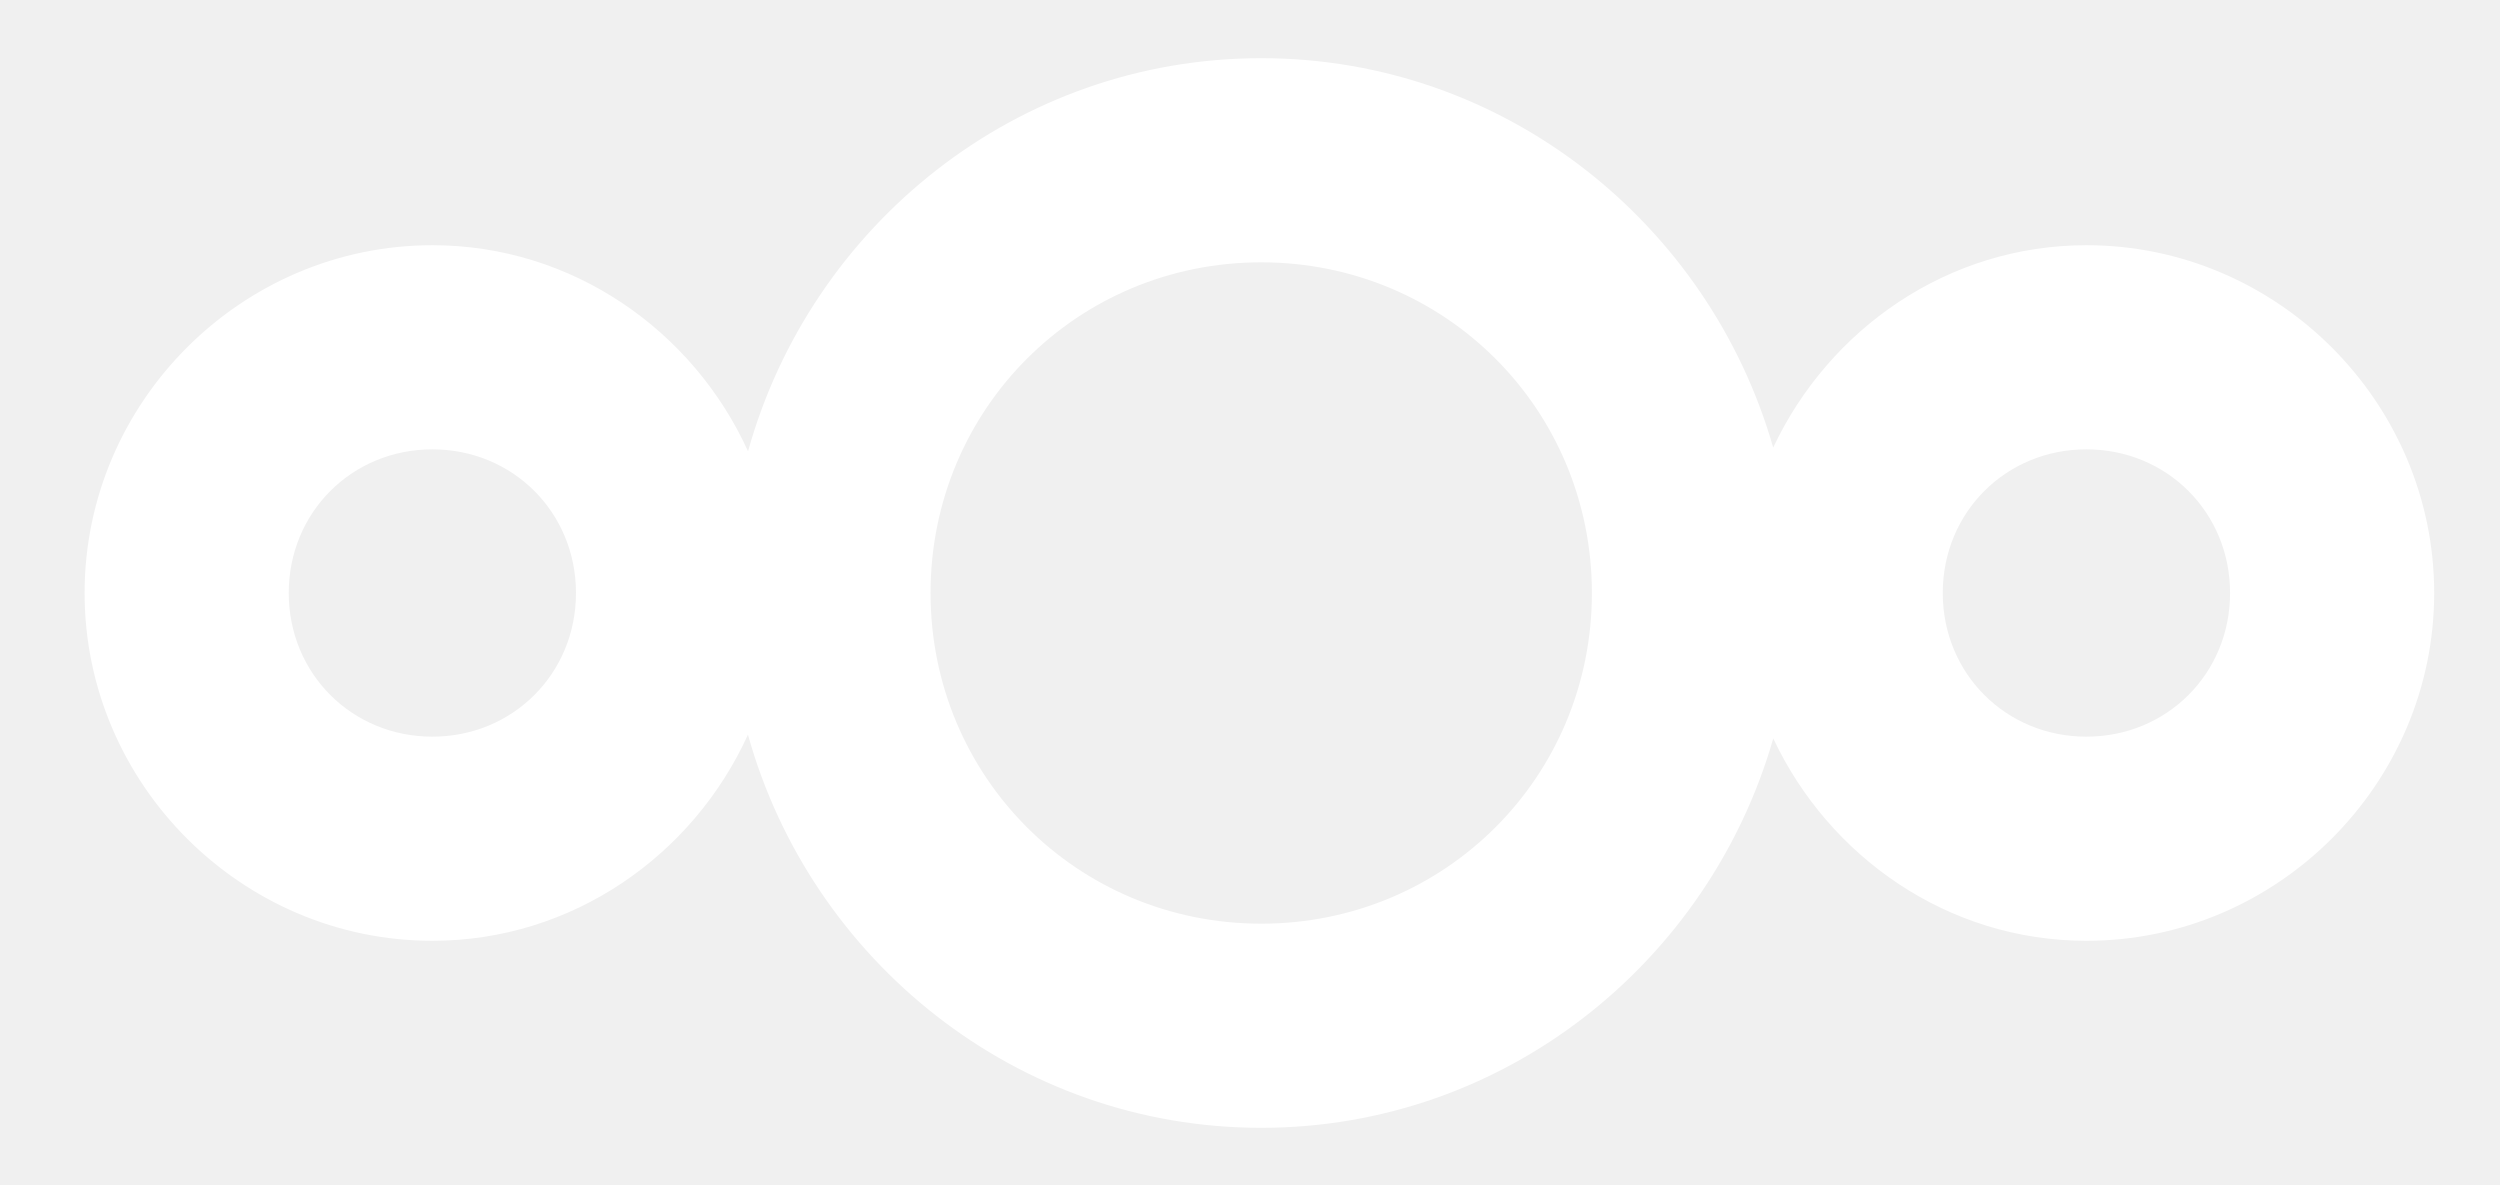
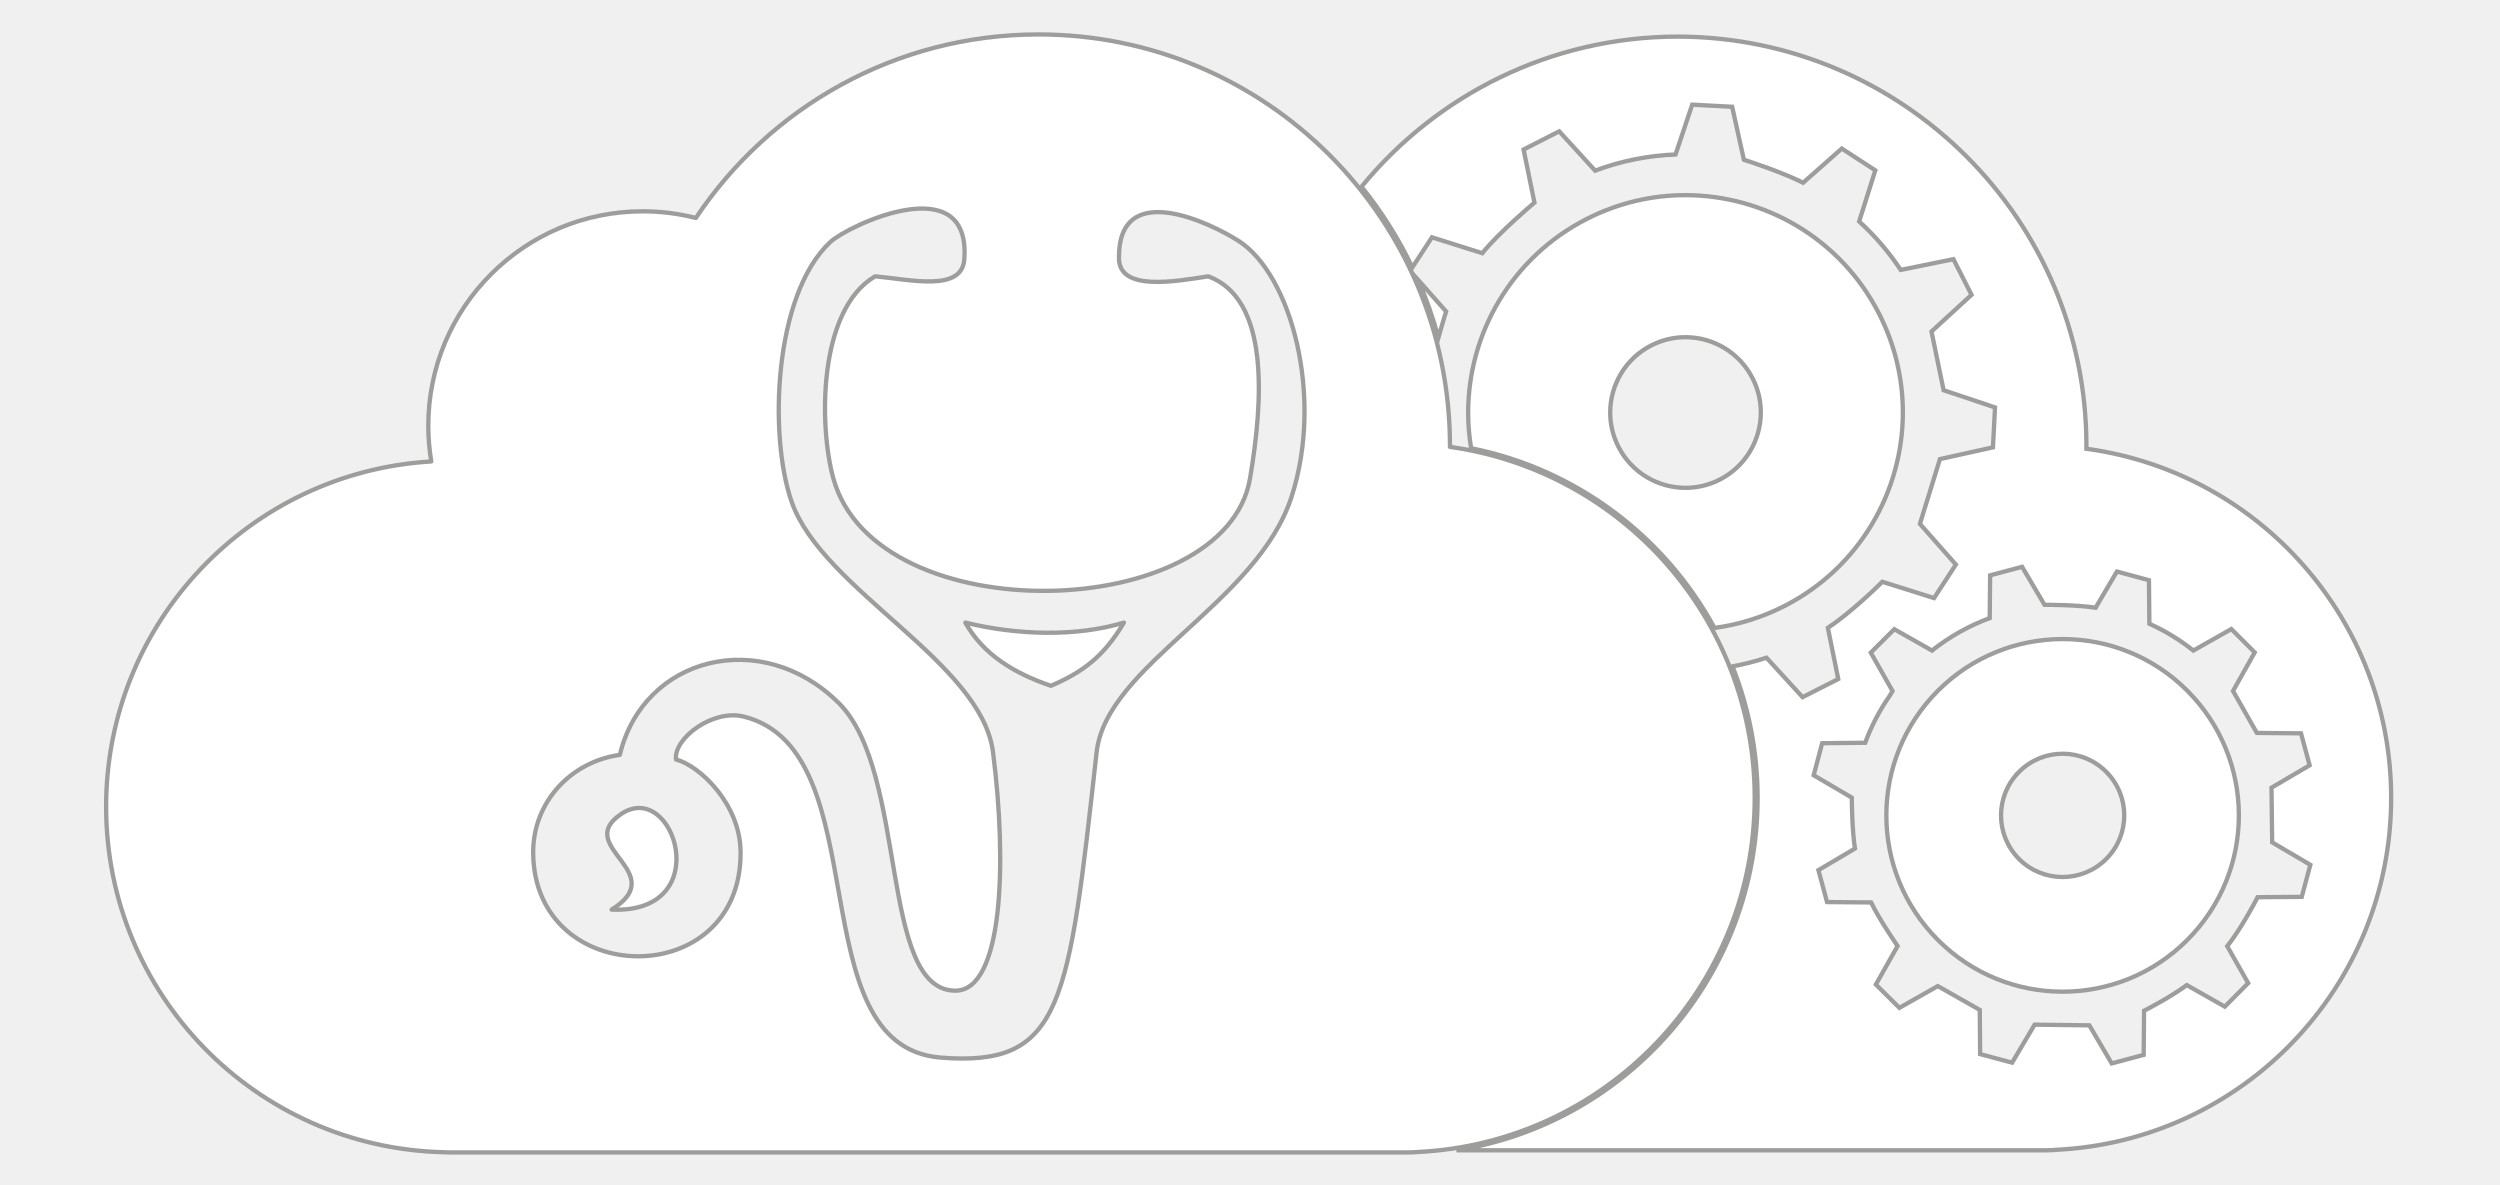
- <svg xmlns="http://www.w3.org/2000/svg" xml:space="preserve" height="126" viewBox="0 0 266 126.002" width="266" version="1.1" y="0px" x="0px" enable-background="new 0 0 196.6 72">
-   <path style="color-rendering:auto;text-decoration-color:#000000;color:#000000;isolation:auto;mix-blend-mode:normal;shape-rendering:auto;solid-color:#000000;block-progression:tb;text-decoration-line:none;image-rendering:auto;white-space:normal;text-indent:0;enable-background:accumulate;text-transform:none;text-decoration-style:solid" fill="#fff" d="m134.19 6.191c-26.05 0.003-47.917 17.835-54.6 41.827-5.832-12.832-18.671-21.926-33.588-21.927-20.305 0.002-37 16.697-37.002 37.002-0.004 20.309 16.693 37.008 37.002 37.01 14.918-0.002 27.748-9.101 33.58-21.935 6.68 23.995 28.558 41.832 54.608 41.834 25.904 0.002 47.668-17.641 54.486-41.43 5.927 12.596 18.568 21.529 33.314 21.531 20.313 0.004 37.013-16.697 37.01-37.01-0.002-20.309-16.701-37.006-37.01-37.002-14.746 0.002-27.395 8.933-33.321 21.531-6.81-23.79-28.57-41.433-54.47-41.431zm0 21.721c19.561-0.001 35.186 15.62 35.188 35.181 0.001 19.563-15.625 35.19-35.188 35.188-19.56-0.001-35.182-15.627-35.18-35.188 0.002-19.559 15.62-35.179 35.18-35.181zm-88.188 19.9c8.569 0.001 15.28 6.712 15.281 15.281 0.002 8.571-6.71 15.288-15.281 15.289-8.571-0.001-15.283-6.718-15.281-15.289 0.001-8.569 6.712-15.28 15.281-15.281zm175.99 0c8.57-0.002 15.288 6.71 15.289 15.281 0.002 8.573-6.716 15.29-15.289 15.289-8.571-0.001-15.283-6.718-15.281-15.289 0.001-8.569 6.712-15.28 15.281-15.281z" />
+ <svg xmlns="http://www.w3.org/2000/svg" version="1.1" id="Calque_1" x="0px" y="0px" width="266px" height="126px" viewBox="0 0 266 126" enable-background="new 0 0 266 126" xml:space="preserve">
+   <g>
+     <path fill="#FFFFFF" stroke="#9D9D9C" stroke-width="0.46" stroke-miterlimit="10" d="M182.423,66.811   c2.516-0.336,5.018-1.098,7.408-2.316c8.02-4.084,12.633-12.203,12.633-20.625c0-3.531-0.814-7.115-2.525-10.477   c-4.084-8.016-12.195-12.629-20.619-12.629c-3.531,0-7.115,0.813-10.48,2.525c-8.014,4.082-12.627,12.201-12.627,20.621   c0,1.258,0.104,2.521,0.314,3.779C167.72,49.924,177.136,57.08,182.423,66.811z M172.2,47.531L172.2,47.531   c-0.594-1.166-0.877-2.41-0.877-3.637c0-2.914,1.6-5.727,4.375-7.143c1.164-0.592,2.408-0.875,3.635-0.875l0,0   c2.916,0,5.732,1.6,7.143,4.377c0.598,1.164,0.875,2.406,0.875,3.629c0,2.918-1.598,5.732-4.375,7.15   c-1.168,0.594-2.408,0.875-3.633,0.875l0,0C176.423,51.908,173.61,50.309,172.2,47.531z" />
+     <path fill="#FFFFFF" stroke="#9D9D9C" stroke-width="0.46" stroke-miterlimit="10" d="M219.462,67.996   c-4.803,0-9.6,1.832-13.262,5.49c-3.66,3.666-5.494,8.467-5.494,13.27s1.828,9.6,5.494,13.262   c3.662,3.664,8.463,5.498,13.262,5.498c4.803,0,9.6-1.834,13.26-5.498c3.662-3.662,5.494-8.459,5.494-13.262   s-1.832-9.604-5.494-13.27C229.062,69.828,224.265,67.996,219.462,67.996z M224.103,91.393c-1.281,1.279-2.965,1.922-4.645,1.922   l0,0c-1.676,0-3.357-0.639-4.633-1.918c-1.275-1.281-1.918-2.961-1.914-4.637c-0.004-1.68,0.639-3.359,1.924-4.641h-0.004   c1.279-1.279,2.959-1.922,4.631-1.922c0.004,0,0.004,0,0.004,0c1.676,0,3.352,0.643,4.631,1.922   c1.281,1.281,1.924,2.961,1.924,4.637C226.021,88.436,225.382,90.111,224.103,91.393z" />
+     <path fill="#FFFFFF" stroke="#9D9D9C" stroke-width="0.46" stroke-miterlimit="10" d="M153.044,35.92   c0.338-1.195,0.705-2.396,0.822-2.777l-2.986-3.373C151.747,31.748,152.472,33.803,153.044,35.92z" />
+     <path fill="#FFFFFF" stroke="#9D9D9C" stroke-width="0.46" stroke-miterlimit="10" d="M222.192,47.775l-0.201-0.029l0.004-0.201   v-0.096c0-24.033-19.461-43.518-43.484-43.555c-13.563,0.018-25.668,6.236-33.645,15.973c2.119,2.629,3.938,5.508,5.406,8.586   l2.088-3.203l5.355,1.689c0.873-1.096,2.246-2.426,3.424-3.506c0.988-0.906,1.832-1.633,2.125-1.877l-1.154-5.646l3.791-1.936   l3.822,4.182c2.799-1.049,5.688-1.609,8.553-1.719l1.775-5.301l4.25,0.225l1.248,5.635c0.701,0.225,4.133,1.354,6.303,2.447   l4.115-3.637l3.566,2.32l-1.717,5.436c1.654,1.504,3.145,3.227,4.422,5.158l5.605-1.141l1.928,3.789l-4.26,3.906l1.289,6.244   l5.469,1.832L212.05,47.6l-5.639,1.248l-2.133,6.891l3.826,4.33l-2.322,3.566l-5.498-1.734c-0.557,0.553-3.359,3.279-5.799,4.906   l1.105,5.439l-3.793,1.932l-3.844-4.199c-1.195,0.395-2.404,0.699-3.617,0.924c1.717,4.332,2.674,9.049,2.674,13.994   c0,18.953-13.887,34.652-32.039,37.492h62.85c0.328,0,0.656-0.02,0.984-0.045l0.004-0.006h0.006   c19.828-0.982,35.604-17.365,35.604-37.441C254.419,65.975,240.403,50.34,222.192,47.775z M240.212,95.461   c-0.32,0.617-1.779,3.379-3.234,5.217l2.227,3.926l-2.484,2.502l-4.043-2.291c-1.773,1.293-4.002,2.449-4.549,2.727l-0.041,4.695   l-3.4,0.912l-2.381-4.053l-5.826-0.072l-2.391,4.043l-3.404-0.912l-0.037-4.699l-4.465-2.537l-4.088,2.313l-2.502-2.482   l2.309-4.094c-0.176-0.252-0.605-0.893-1.1-1.666c-0.604-0.939-1.285-2.07-1.713-2.969l-4.693-0.041l-0.916-3.396l3.885-2.299   c-0.301-1.969-0.332-4.781-0.336-5.418l-4.057-2.381l0.906-3.41l4.578-0.045c0.646-1.756,1.523-3.445,2.623-5.027   c0.127-0.211,0.225-0.373,0.287-0.475l-2.313-4.088l2.502-2.494l4.008,2.273c1.891-1.5,3.967-2.65,6.141-3.455l0.045-4.549   l3.4-0.906l2.385,4.041c0.01,0,0.018,0,0.027,0c0.701,0.002,3.504,0.018,5.412,0.309l2.27-3.85l3.404,0.924l0.045,4.633   c1.645,0.742,3.217,1.689,4.678,2.852l4.043-2.285l2.488,2.484l-2.309,4.102l2.537,4.465l4.699,0.041l0.916,3.4l-4.057,2.385   l0.072,5.818l4.061,2.389l-0.916,3.406L240.212,95.461z" />
+   </g>
+   <g>
+     <path fill="#FFFFFF" stroke="#9D9D9C" stroke-width="0.46" stroke-linecap="round" stroke-linejoin="round" d="M102.714,66.244   c1.885,3.377,5.156,5.383,9.1,6.725c3.43-1.459,5.686-3.189,7.77-6.725C114.466,67.785,108.2,67.588,102.714,66.244z" />
+     <path fill="#FFFFFF" stroke="#9D9D9C" stroke-width="0.46" stroke-linecap="round" stroke-linejoin="round" d="M66.028,86.652   c-5.025,3.469,5.422,6.146-0.949,10.131C76.331,97.268,71.714,82.695,66.028,86.652z" />
+     <path fill="#FFFFFF" stroke="#9D9D9C" stroke-width="0.46" stroke-linecap="round" stroke-linejoin="round" d="M154.271,47.547   c0-0.033,0.006-0.064,0.006-0.096c0-24.186-19.6-43.787-43.783-43.787c-15.211,0-28.605,7.754-36.453,19.527   c-1.807-0.461-3.701-0.707-5.652-0.707c-12.604,0-22.82,10.215-22.82,22.82c0,1.293,0.113,2.561,0.32,3.795   C26.591,50.236,11.29,66.24,11.29,85.826c0,20,15.949,36.252,35.816,36.768c0.24,0.014,0.479,0.023,0.721,0.023h102.047   c0.336,0,0.668-0.018,1-0.045c19.955-0.988,35.826-17.475,35.826-37.676C186.7,65.857,172.599,50.123,154.271,47.547z    M137.431,52.828c-3.666,11.387-19.693,17.9-20.75,27.199c-3.006,26.818-3.535,33.52-16.566,32.504   c-15.328-1.199-6.49-32.58-20.922-36.273c-3.311-0.871-7.531,2.295-7.266,4.551c2.504,0.646,6.857,4.748,6.871,9.865   c0.105,14.891-21.963,14.617-22.068,0.08c-0.039-5.381,3.984-9.707,9.221-10.436c2.492-10.473,15.104-13.664,23.309-5.498   c7.387,7.357,4.234,30.588,12.398,30.588c5.012,0,5.541-13.338,3.998-25.381c-1.215-9.6-18.1-17.227-21.41-26.592   c-2.492-7.057-1.912-22.107,4.104-27.688c1.846-1.729,14.893-7.941,14.26,1.742c-0.158,3.641-5.713,2.254-9.498,1.912   c-6.082,3.574-5.99,15.936-4.445,21.5c4.563,16.502,41.723,15.408,44.336,0c1.438-8.467,2.043-19.1-4.447-21.5   c-3.549,0.553-9.471,1.623-9.498-1.912c-0.105-8.629,9.908-3.654,12.678-1.887C137.364,29.139,140.886,42.131,137.431,52.828z" />
+   </g>
</svg>
